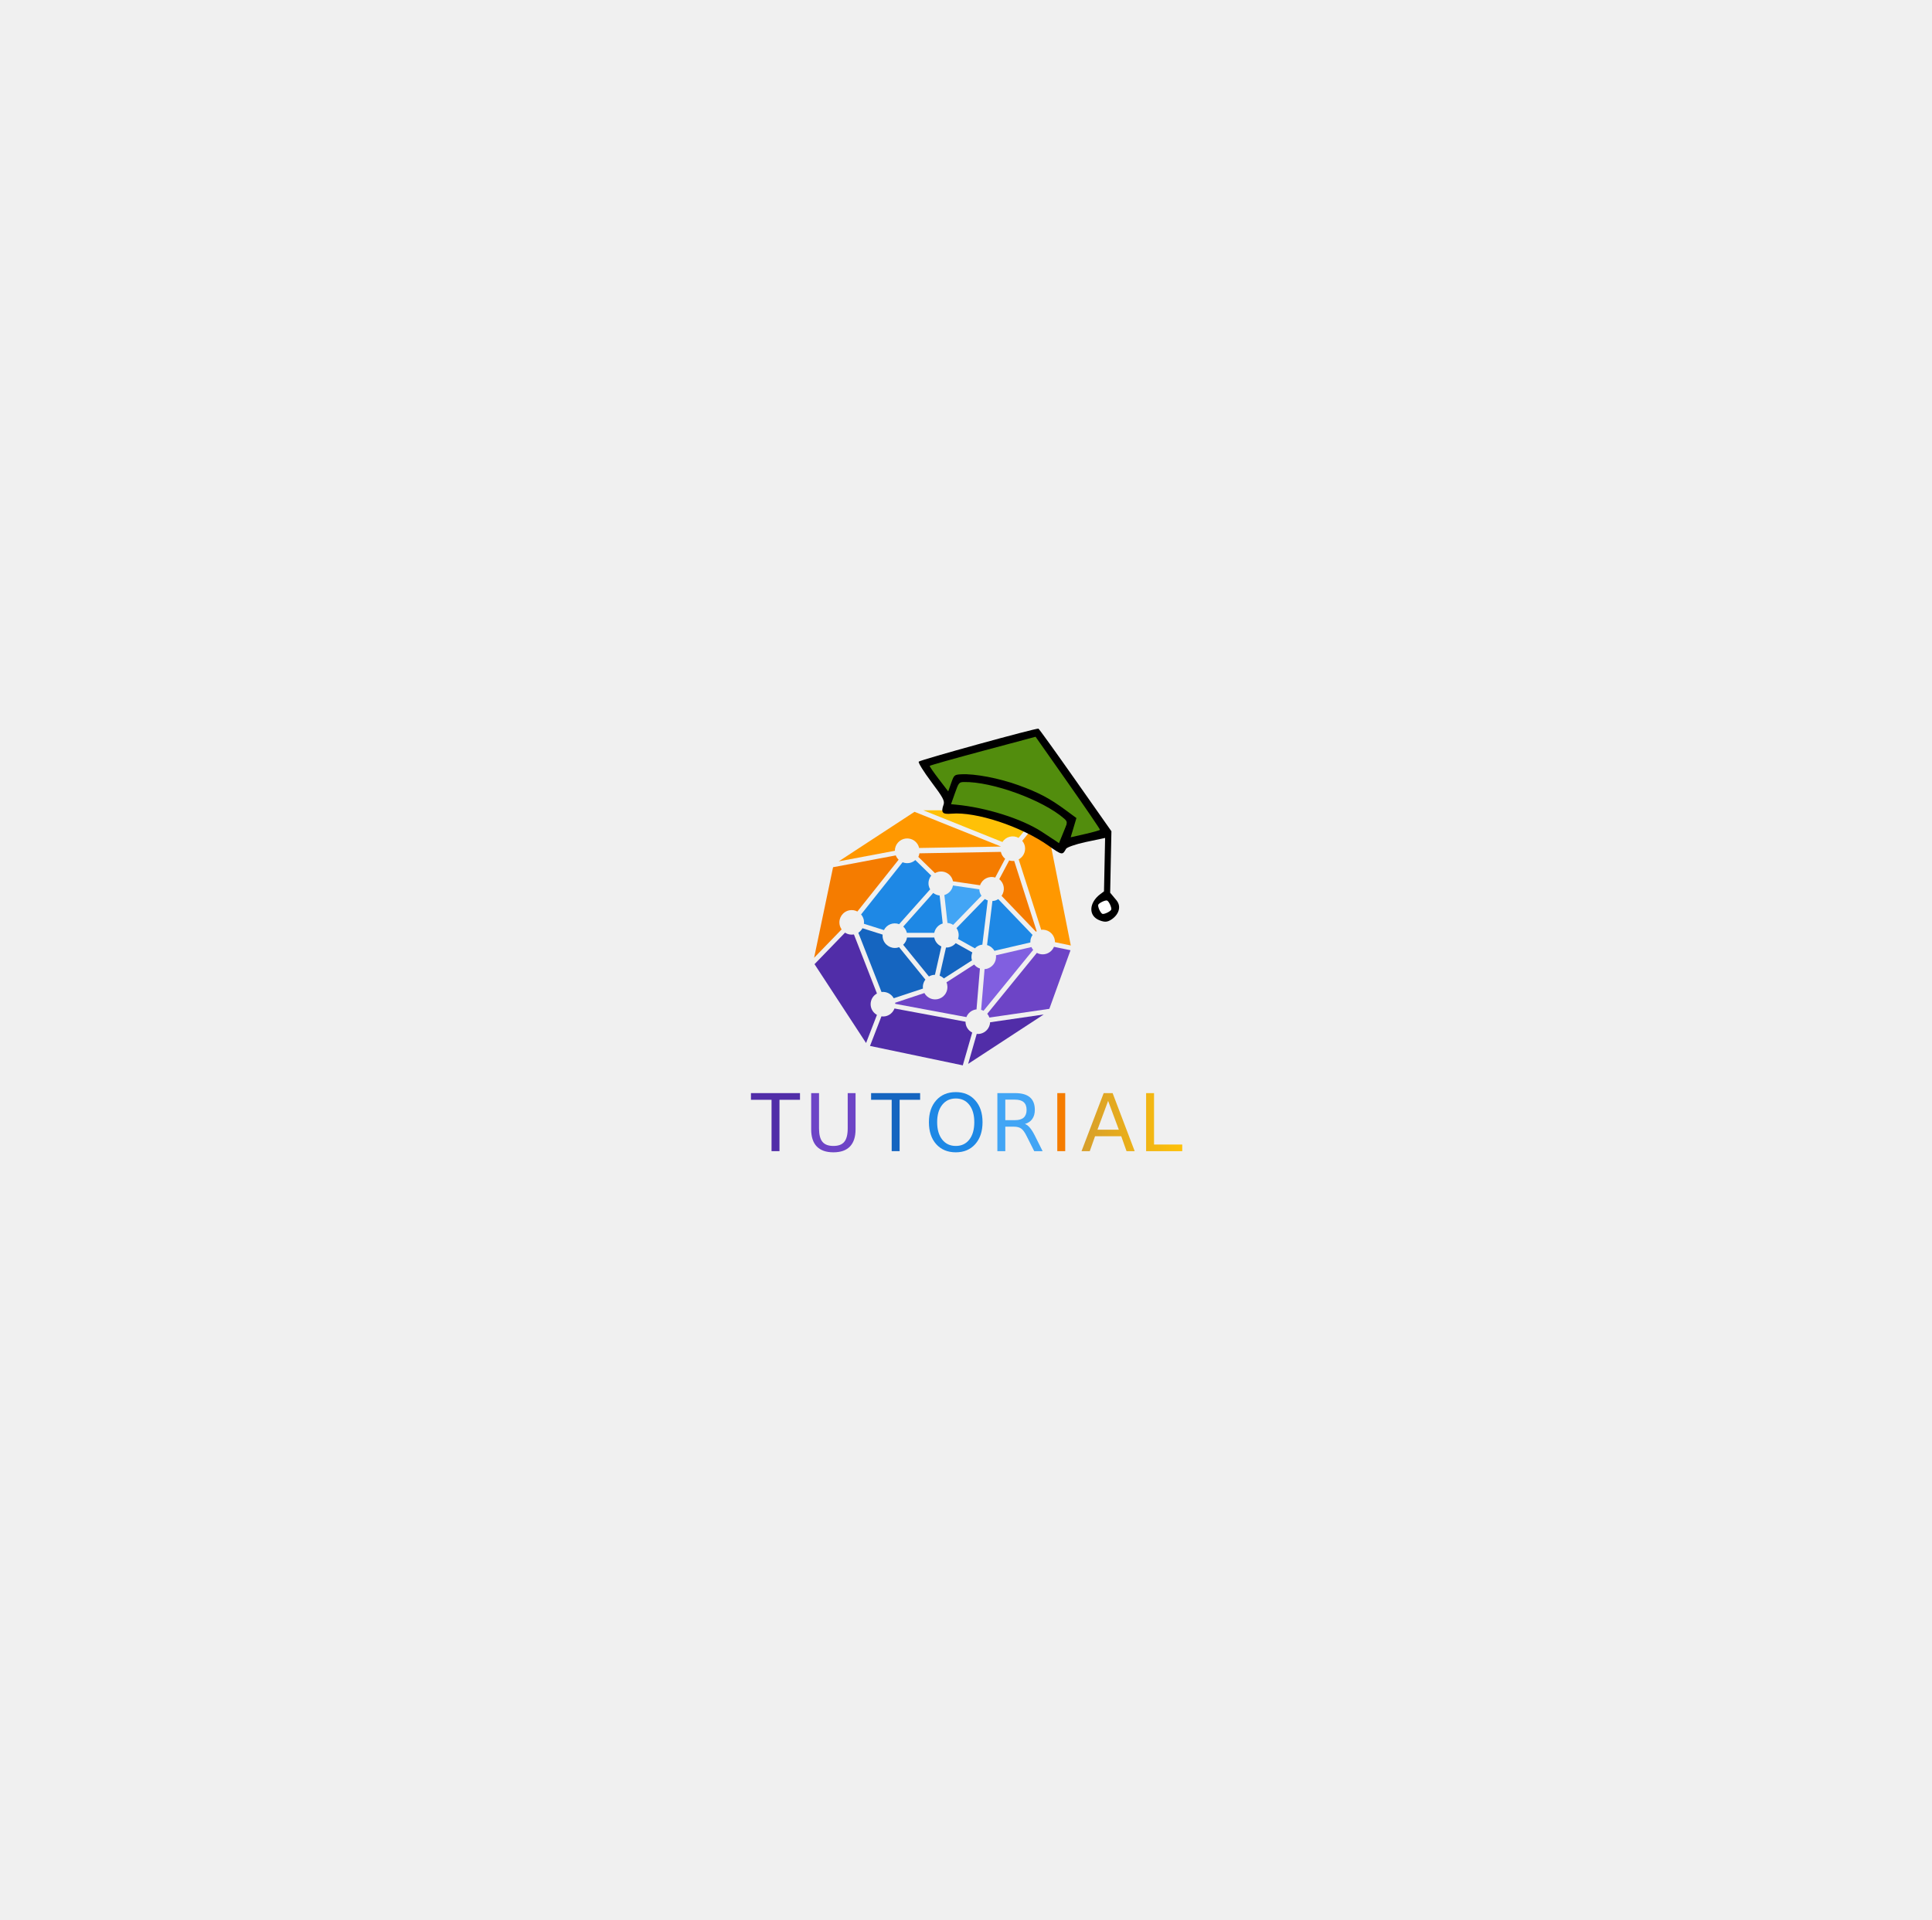
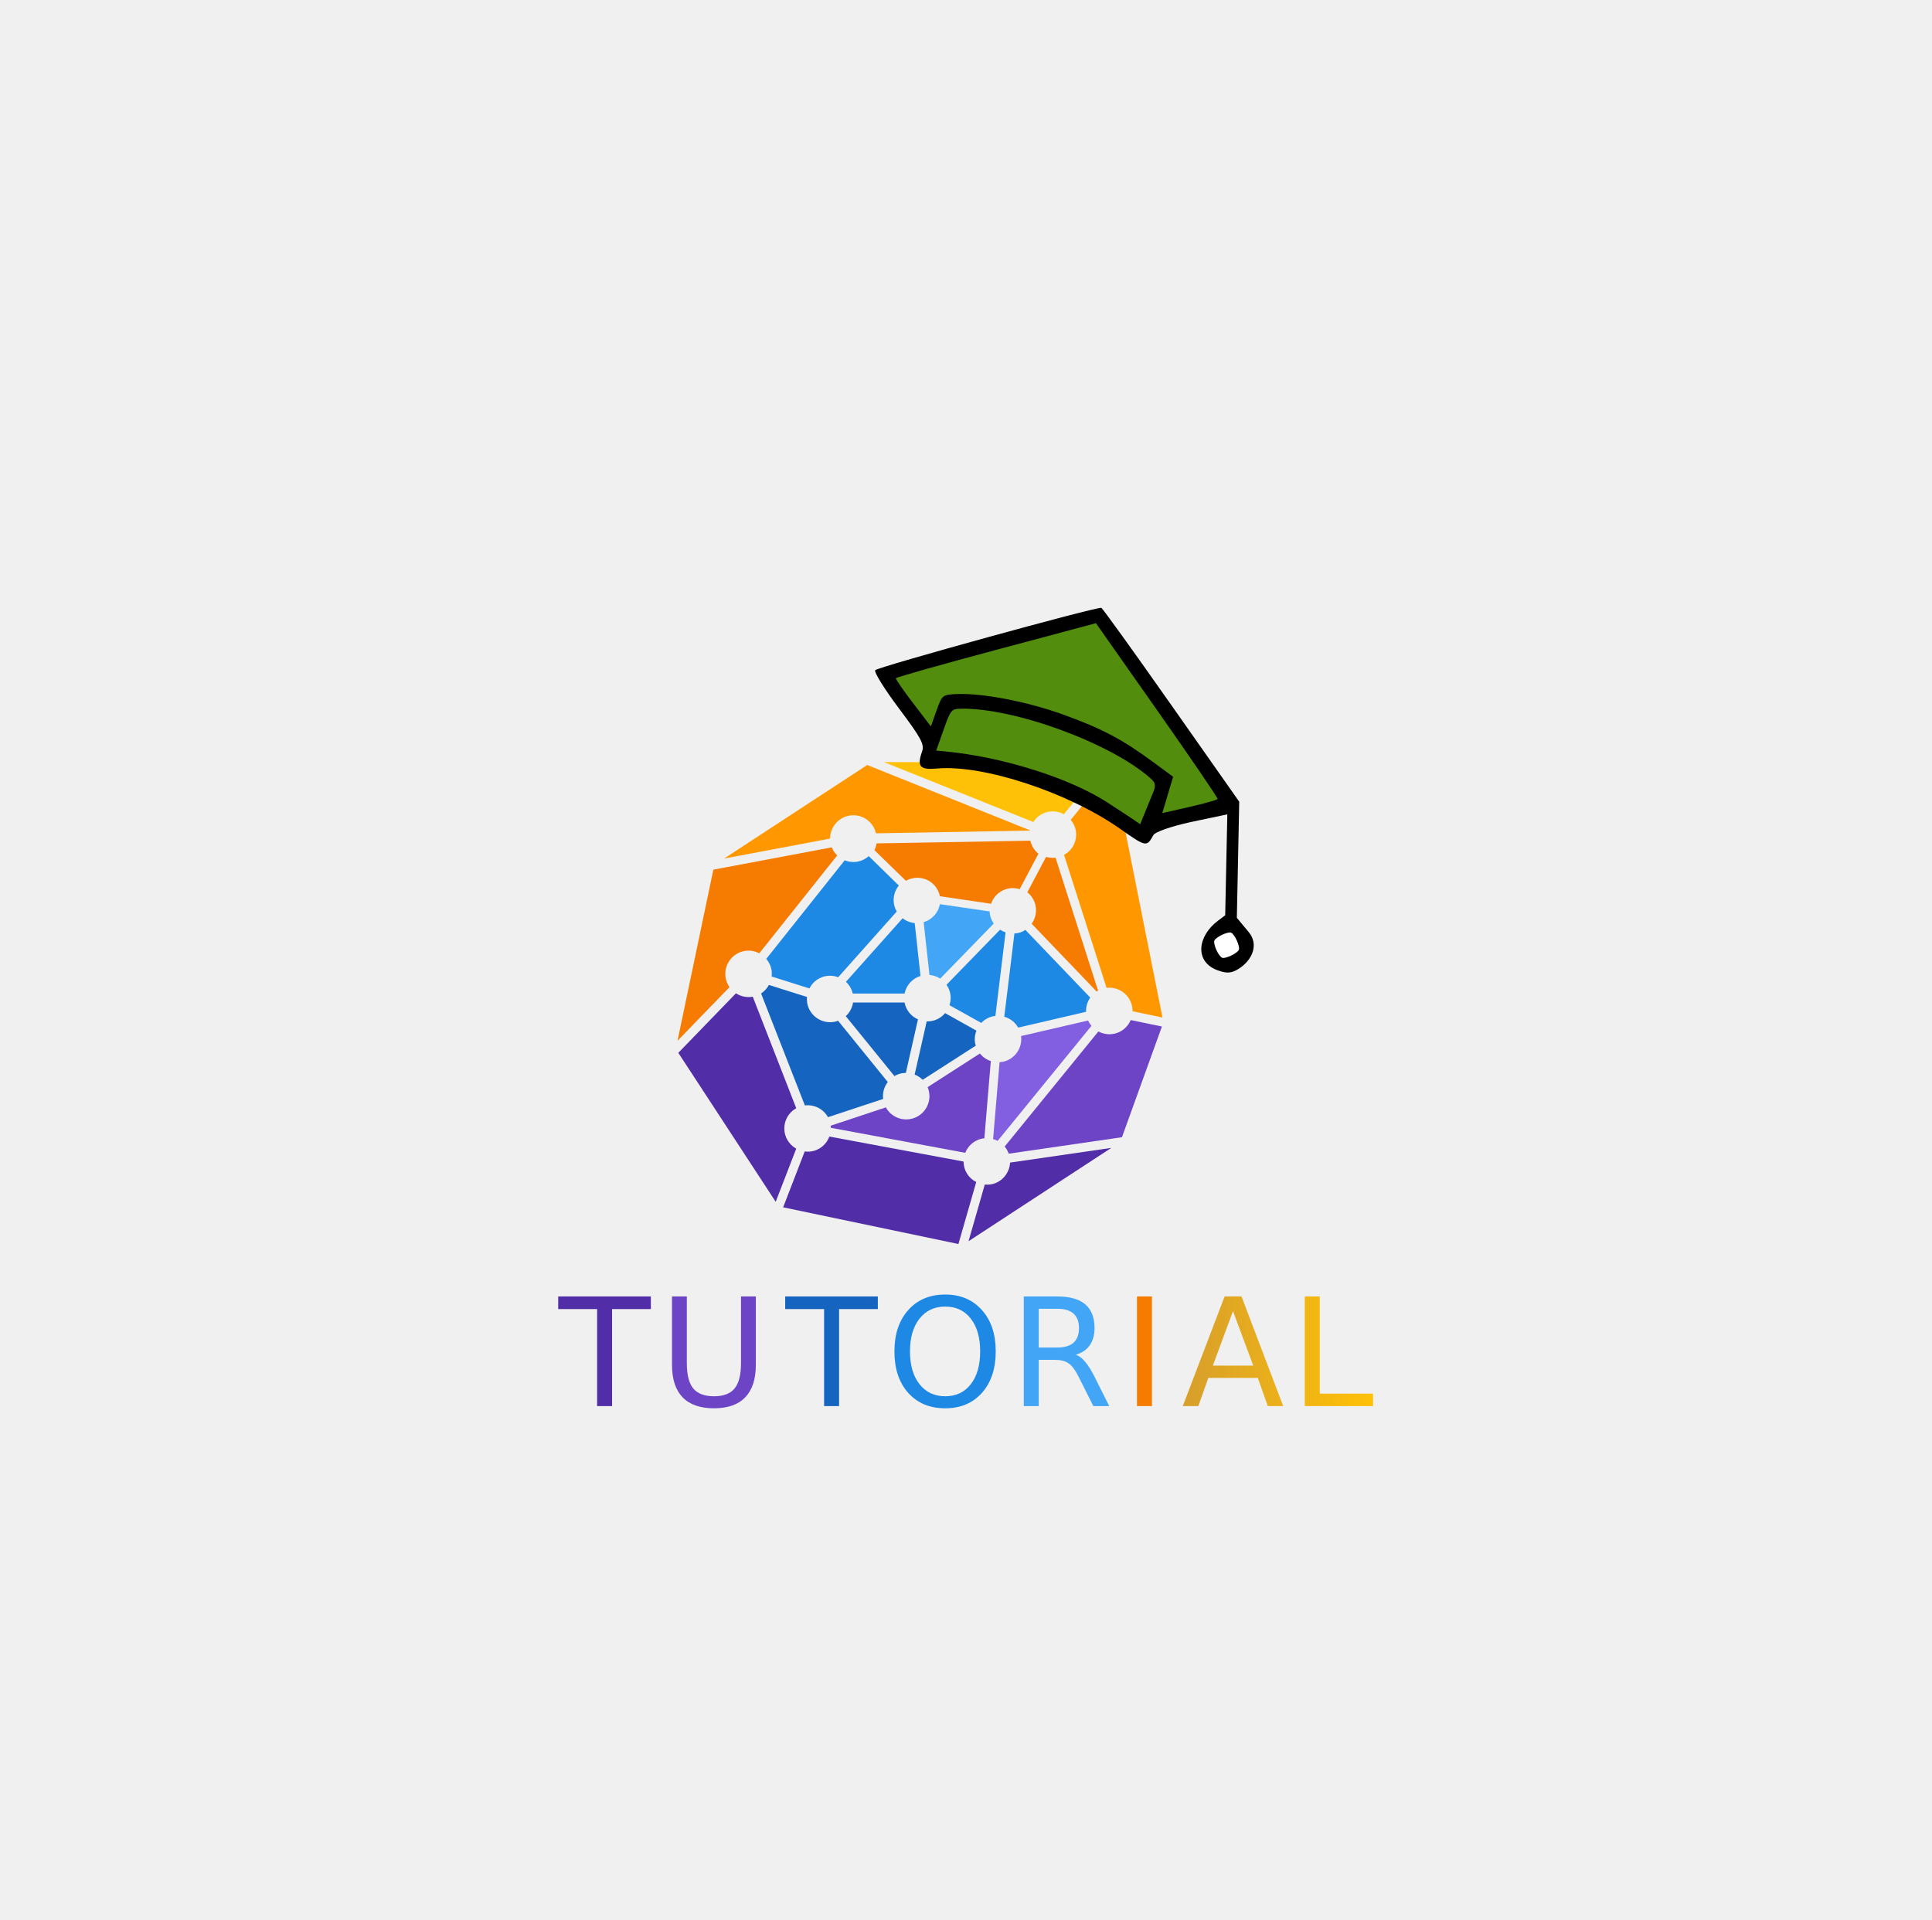
<svg xmlns="http://www.w3.org/2000/svg" xmlns:ns1="http://www.openswatchbook.org/uri/2009/osb" xmlns:xlink="http://www.w3.org/1999/xlink" id="Layer_1" data-name="Layer 1" viewBox="0 0 232.55 231.14" version="1.1">
  <defs id="defs4">
    <linearGradient id="linearGradient976">
      <stop style="stop-color:#512da8;stop-opacity:1;" offset="0" id="stop972" />
      <stop style="stop-color:#ffc107;stop-opacity:1" offset="1" id="stop974" />
    </linearGradient>
    <linearGradient id="linearGradient964" ns1:paint="gradient">
      <stop style="stop-color:#512da8;stop-opacity:1" offset="0" id="stop960" />
      <stop style="stop-color:#ffc107;stop-opacity:1" offset="1" id="stop962" />
    </linearGradient>
    <style id="style2">.cls-1{fill:#42a5f5;}.cls-2{fill:#1e88e5;}.cls-3{fill:#1565c0;}.cls-4{fill:#6d44c6;}.cls-5{fill:#f57c00;}.cls-6{fill:#512da8;}.cls-7{fill:#ff9800;}.cls-8{fill:#ffc107;}.cls-9{fill:#815fe0;}</style>
    <clipPath id="_clipPath_5whuutb0iqX0aqXRgqjUDsYleFglFfil">
      <rect id="rect2" height="219" width="203" x="0" y="0" />
    </clipPath>
    <linearGradient gradientTransform="translate(0.8727806,36.70557)" xlink:href="#linearGradient976" id="linearGradient978-1" x1="1.964" y1="188.202" x2="228.986" y2="188.202" gradientUnits="userSpaceOnUse" />
    <linearGradient xlink:href="#linearGradient976" id="linearGradient1051" gradientUnits="userSpaceOnUse" gradientTransform="translate(0.8727806,36.70557)" x1="1.964" y1="188.202" x2="228.986" y2="188.202" />
    <linearGradient xlink:href="#linearGradient976" id="linearGradient1053" gradientUnits="userSpaceOnUse" gradientTransform="translate(0.8727806,36.70557)" x1="1.964" y1="188.202" x2="228.986" y2="188.202" />
    <linearGradient xlink:href="#linearGradient976" id="linearGradient1055" gradientUnits="userSpaceOnUse" gradientTransform="translate(0.8727806,36.70557)" x1="1.964" y1="188.202" x2="228.986" y2="188.202" />
  </defs>
-   <g id="g1082" transform="matrix(0.2286734,0,0,0.2286734,88.02546,86.42021)">
+   <g id="g1082" transform="matrix(0.4320328,0,0,0.4320328,62.72189,70.71843)">
    <path style="fill:#42a5f5;stroke-width:0.581" id="path6" d="m 130.628,91.191 a 5.735,5.735 0 0 1 -0.075,-0.889 l -13.869,-2.028 a 6.467,6.467 0 0 1 -4.526,5.026 l 1.621,14.7 a 6.432,6.432 0 0 1 2.992,1.017 l 14.915,-15.339 a 6.432,6.432 0 0 1 -1.057,-2.487 z" class="cls-1" />
    <path style="fill:#1e88e5;stroke-width:0.581" id="path8" d="M 111.274,108.279 109.665,93.544 A 6.467,6.467 0 0 1 106.3,92.196 L 90.502,109.918 a 6.391,6.391 0 0 1 1.9,3.271 h 14.439 a 6.461,6.461 0 0 1 4.433,-4.91 z" class="cls-2" />
    <path style="fill:#1565c0;stroke-width:0.581" id="path10" d="m 66.86,113.154 12.202,31.202 a 6.461,6.461 0 0 1 6.438,3.283 l 15.374,-5.09 a 6.426,6.426 0 0 1 1.29,-4.712 L 88.317,120.76 a 5.863,5.863 0 0 1 -1.017,0.296 6.496,6.496 0 0 1 -7.582,-5.177 6.577,6.577 0 0 1 -0.064,-1.743 l -10.615,-3.353 a 6.391,6.391 0 0 1 -2.179,2.371 z" class="cls-3" />
    <path style="fill:#6d44c6;stroke-width:0.581" id="path12" d="m 123.743,157.562 a 6.484,6.484 0 0 1 4.817,-3.986 c 0.174,-0.035 0.343,0 0.511,-0.046 l 1.795,-21.533 a 6.438,6.438 0 0 1 -3.033,-2.109 l -14.572,9.372 a 6.426,6.426 0 0 1 0.389,1.296 6.473,6.473 0 0 1 -12.027,4.346 l -15.38,5.107 c 0,0.192 0.041,0.383 0.046,0.581 z" class="cls-4" />
    <path style="fill:#1e88e5;stroke-width:0.581" id="path14" d="M 93.785,76.415 A 6.449,6.449 0 0 1 90.165,76.049 L 68.307,103.526 a 6.391,6.391 0 0 1 1.453,2.981 6.49,6.49 0 0 1 0.041,1.923 l 10.54,3.329 a 6.391,6.391 0 0 1 8.001,-3.12 L 104.662,90.314 a 6.595,6.595 0 0 1 -0.761,-1.999 6.426,6.426 0 0 1 1.336,-5.229 l -8.373,-8.198 a 6.391,6.391 0 0 1 -3.079,1.528 z" class="cls-2" />
    <path style="fill:#1e88e5;stroke-width:0.581" id="path16" d="m 137.45,96.432 -2.83,23.212 a 6.484,6.484 0 0 1 3.881,3.027 l 18.907,-4.404 a 6.438,6.438 0 0 1 1.162,-3.957 L 140.506,95.444 a 5.485,5.485 0 0 1 -3.039,0.988 z" class="cls-2" />
    <path style="fill:#f57c00;stroke-width:0.581" id="path18" d="m 141.883,70.584 -42.857,0.755 a 6.345,6.345 0 0 1 -0.581,1.883 l 8.774,8.547 a 6.391,6.391 0 0 1 9.465,4.294 l 14.259,2.098 a 6.391,6.391 0 0 1 7.966,-4.067 l 5.229,-9.878 a 6.426,6.426 0 0 1 -2.254,-3.631 z" class="cls-5" />
    <path style="fill:#1565c0;stroke-width:0.581" id="path20" d="m 118.13,118.633 a 6.391,6.391 0 0 1 -3.73,2.202 6.694,6.694 0 0 1 -1.394,0.105 l -3.358,14.822 a 6.496,6.496 0 0 1 2.237,1.453 l 14.805,-9.523 c -0.058,-0.203 -0.139,-0.395 -0.18,-0.581 a 6.391,6.391 0 0 1 0.36,-3.585 z" class="cls-3" />
    <path style="fill:#1e88e5;stroke-width:0.581" id="path22" d="m 132.139,119.452 2.841,-23.323 a 6.531,6.531 0 0 1 -1.54,-0.738 l -14.915,15.339 a 6.327,6.327 0 0 1 0.819,5.694 l 8.867,4.945 a 6.391,6.391 0 0 1 3.486,-1.894 c 0.139,-0.012 0.291,-0.006 0.442,-0.023 z" class="cls-2" />
    <path style="fill:#1565c0;stroke-width:0.581" id="path24" d="m 104.023,136.186 a 6.438,6.438 0 0 1 2.051,-0.79 6.699,6.699 0 0 1 1.121,-0.099 l 3.382,-14.921 a 6.473,6.473 0 0 1 -3.748,-4.701 H 92.489 a 6.473,6.473 0 0 1 -2.028,3.806 z" class="cls-3" />
    <path style="fill:#512da8;stroke-width:0.581" id="path26" d="m 126.811,165.697 a 6.31,6.31 0 0 1 -3.527,-5.7 l -37.395,-6.967 a 6.467,6.467 0 0 1 -4.857,4.114 6.322,6.322 0 0 1 -2.01,0.029 l -6.014,15.578 48.836,10.226 z" class="cls-6" />
    <path style="fill:#512da8;stroke-width:0.581" id="path28" d="m 76.662,156.4 a 6.432,6.432 0 0 1 0,-11.266 L 64.547,114.06 a 6.484,6.484 0 0 1 -4.689,-0.947 l -16.054,16.589 27.134,41.509 z" class="cls-6" />
    <path style="fill:#512da8;stroke-width:0.581" id="path30" d="m 136.229,160.287 a 6.484,6.484 0 0 1 -5.264,6.066 6.322,6.322 0 0 1 -1.778,0.058 l -4.526,15.787 39.795,-26.013 z" class="cls-6" />
    <path style="fill:#ff9800;stroke-width:0.581" id="path32" d="m 153.132,64.777 a 6.357,6.357 0 0 1 1.406,2.905 6.461,6.461 0 0 1 -3.265,6.862 l 11.847,37.053 a 6.473,6.473 0 0 1 7.123,5.229 6.542,6.542 0 0 1 0.11,1.296 l 8.349,1.743 -13.852,-69.463 z" class="cls-7" />
    <path style="fill:#6d44c6;stroke-width:0.581" id="path34" d="m 169.842,120.568 a 6.432,6.432 0 0 1 -9,3.178 l -26.117,32.073 a 6.339,6.339 0 0 1 1.133,1.987 l 31.55,-4.59 11.133,-30.847 z" class="cls-4" />
    <path style="fill:#f57c00;stroke-width:0.581" id="path36" d="m 58.069,111.388 a 6.391,6.391 0 0 1 -1.063,-2.504 6.496,6.496 0 0 1 5.177,-7.553 6.391,6.391 0 0 1 4.178,0.645 L 88.068,74.69 a 6.449,6.449 0 0 1 -1.511,-2.249 l -32.991,6.217 -9.982,47.691 z" class="cls-5" />
    <path style="fill:#f57c00;stroke-width:0.581" id="path38" d="M 160.755,112.381 148.908,75.329 a 6.467,6.467 0 0 1 -2.638,-0.238 l -5.229,9.878 a 6.391,6.391 0 0 1 1.209,8.756 l 18.082,18.866 c 0.157,-0.081 0.296,-0.139 0.424,-0.209 z" class="cls-5" />
    <path style="fill:#ffc107;stroke-width:0.581" id="path40" d="m 101.065,48.677 41.66,16.711 a 6.391,6.391 0 0 1 8.495,-2.167 l 11.714,-14.398 z" class="cls-8" />
    <path style="fill:#ff9800;stroke-width:0.581" id="path42" d="m 86.098,69.995 a 6.473,6.473 0 0 1 12.783,-1.464 L 141.802,67.775 c 0,0 0,-0.052 0,-0.081 L 96.434,49.49 56.564,75.561 Z" class="cls-7" />
    <path style="fill:#815fe0;stroke-width:0.581" id="path44" d="m 158.907,122.177 a 6.391,6.391 0 0 1 -0.941,-1.482 l -18.669,4.329 a 6.473,6.473 0 0 1 -5.229,7.205 6.624,6.624 0 0 1 -0.755,0.064 l -1.807,21.44 a 6.641,6.641 0 0 1 1.267,0.511 z" class="cls-9" />
    <g transform="matrix(-0.6836607,-0.07795903,-0.07954885,0.6976025,365.1456,50.17157)" id="g933">
      <path style="isolation:isolate;fill:#ffffff;fill-opacity:1;stroke:#000000;stroke-width:2.024px;stroke-linecap:butt;stroke-linejoin:miter;stroke-opacity:1" d="m 231.834,89.464 -4.649,5.397 -0.747,4.732 3.487,4.317 4.981,2.325 7.057,-4.815 0.581,-6.642 -6.144,-4.649 z" id="path863" />
      <path style="isolation:isolate;fill:#528d0d;fill-opacity:1;stroke:#000000;stroke-width:2.024px;stroke-linecap:butt;stroke-linejoin:miter;stroke-opacity:1" d="m 269.237,34.999 6.381,22.248 18.408,-9.66 20.682,-6.838 24.069,-4.898 22.525,0.084 3.596,0.897 -3.129,-12.219 -3.328,-10.927 -19.151,-1.556 -18.314,2.74 -23.643,6.123 -19.232,8.776 z" id="path857" />
      <path style="isolation:isolate;fill:#528d0d;fill-opacity:1;stroke:#000000;stroke-width:2.024px;stroke-linecap:butt;stroke-linejoin:miter;stroke-opacity:1" d="m 242.281,38.624 60.264,-66.464 81.89,33.362 -21.551,23.415 -4.444,-15.251 -10.683,-1.622 -19.545,1.083 -28.256,6.066 -17.886,8.028 -14.36,7.875 3.102,17.178 -28.199,-10.848 z" id="path867" />
      <path style="isolation:isolate;fill:#000000;stroke-width:1.324" d="m 229.259,106.017 c -5.041,-4.018 -7.008,-10.446 -2.278,-14.887 l 5.422,-5.092 4.37,-45.891 31.72,-35.012 c 17.446,-19.257 32.133,-35.109 32.637,-35.228 1.691,-0.398 87.247,33.343 88.116,34.751 0.472,0.764 -4.592,7.041 -11.253,13.95 -10.321,10.704 -11.996,13.06 -11.336,15.938 1.445,6.3 0.108,7.478 -6.909,6.083 -18.383,-3.653 -53.753,3.538 -76.131,15.478 -11.542,6.158 -11.684,6.169 -13.87,1.018 -0.527,-1.242 -6.645,-4.149 -13.871,-6.592 l -14.893,-4.862 -3.779,39.89 2.685,2.497 c 7.566,7.035 7.607,17.246 -2.194,19.554 -3.831,0.902 -5.76,0.537 -8.436,-1.596 z m 9.875,-6.319 c 0.851,-1.376 1.431,-2.998 1.288,-3.606 -0.337,-1.431 -4.936,-4.277 -6.367,-3.94 -1.431,0.337 -4.277,4.936 -3.94,6.367 0.337,1.431 4.936,4.277 6.367,3.94 0.607,-0.143 1.801,-1.386 2.652,-2.761 z m 50.767,-53.379 c 16.348,-7.924 44.232,-13.214 67.362,-12.78 l 3.756,0.071 -2.013,-8.546 c -1.912,-8.12 -2.204,-8.571 -5.84,-9.054 -21.302,-2.829 -61.495,6.637 -79.295,18.675 -3.039,2.055 -3.098,2.589 -1.186,10.709 l 2.013,8.546 3.33,-1.739 c 1.831,-0.957 7.175,-3.603 11.873,-5.881 z M 273.165,28.411 c 13.43,-7.567 22.066,-10.881 38.211,-14.664 15.356,-3.598 34.266,-4.984 44.536,-3.265 5.134,0.859 5.359,1.101 6.832,7.359 l 1.524,6.47 8.224,-8.356 c 4.523,-4.596 8.153,-8.672 8.066,-9.057 C 380.472,6.512 362.896,-0.553 341.502,-8.802 L 302.604,-23.801 274.01,7.756 c -15.727,17.357 -28.516,31.879 -28.42,32.271 0.095,0.392 4.998,2.369 10.894,4.394 l 10.72,3.681 -1.345,-7.408 -1.345,-7.408 z" id="path853" />
    </g>
  </g>
-   <g aria-label="TUTORIAL" style="font-style:normal;font-weight:normal;font-size:20.943px;line-height:1.25;font-family:sans-serif;letter-spacing:0px;word-spacing:0px;isolation:isolate;fill:url(#linearGradient1055);fill-opacity:1;stroke:none;stroke-width:0.524;stroke-opacity:1" id="text839-1" transform="matrix(0.2286734,0,0,0.2286734,89.74199,83.67612)">
+   <g aria-label="TUTORIAL" style="font-style:normal;font-weight:normal;font-size:20.943px;line-height:1.25;font-family:sans-serif;letter-spacing:0px;word-spacing:0px;isolation:isolate;fill:url(#linearGradient1055);fill-opacity:1;stroke:none;stroke-width:0.524;stroke-opacity:1" id="text839-1" transform="matrix(0.4320328,0,0,0.4320328,65.96493,65.53403)">
    <path d="M 2.836,209.588 H 28.647 v 3.518 H 17.848 v 27.038 H 13.676 V 213.106 H 2.836 Z" style="font-style:normal;font-variant:normal;font-weight:normal;font-stretch:normal;font-size:41.887px;font-family:Chandas;-inkscape-font-specification:'Chandas, Normal';font-variant-ligatures:normal;font-variant-caps:normal;font-variant-numeric:normal;font-feature-settings:normal;text-align:start;writing-mode:lr-tb;text-anchor:start;fill:#512da8;fill-opacity:1;stroke:none;stroke-width:0.524;stroke-opacity:1" id="path1034" />
    <path d="m 34.538,209.588 h 4.131 v 18.571 q 0,4.909 1.8,7.077 1.8,2.168 5.768,2.168 3.968,0 5.727,-2.168 1.8,-2.168 1.8,-7.077 v -18.571 h 4.131 v 19.062 q 0,5.972 -2.945,9.04 -2.945,3.068 -8.713,3.068 -5.768,0 -8.754,-3.068 -2.945,-3.068 -2.945,-9.04 z" style="font-style:normal;font-variant:normal;font-weight:normal;font-stretch:normal;font-size:41.887px;font-family:Chandas;-inkscape-font-specification:'Chandas, Normal';font-variant-ligatures:normal;font-variant-caps:normal;font-variant-numeric:normal;font-feature-settings:normal;text-align:start;writing-mode:lr-tb;text-anchor:start;fill:#6d44c6;fill-opacity:1;stroke:none;stroke-width:0.524;stroke-opacity:1" id="path1036" />
    <path d="m 66.075,209.588 h 25.811 v 3.518 H 81.088 v 27.038 H 76.915 V 213.106 H 66.075 Z" style="font-style:normal;font-variant:normal;font-weight:normal;font-stretch:normal;font-size:41.887px;font-family:Chandas;-inkscape-font-specification:'Chandas, Normal';font-variant-ligatures:normal;font-variant-caps:normal;font-variant-numeric:normal;font-feature-settings:normal;text-align:start;writing-mode:lr-tb;text-anchor:start;fill:#1565c0;fill-opacity:1;stroke:none;stroke-width:0.524;stroke-opacity:1" id="path1038" />
    <path d="m 117.779,215.765 q -2.618,-3.354 -7.117,-3.354 -4.5,0 -7.158,3.354 -2.659,3.354 -2.659,9.122 0,5.809 2.659,9.163 2.659,3.354 7.158,3.354 4.5,0 7.117,-3.354 2.618,-3.354 2.618,-9.163 0,-5.768 -2.618,-9.122 z m -7.117,-6.708 q 6.381,0 10.226,4.336 3.845,4.295 3.845,11.494 0,7.24 -3.845,11.576 -3.845,4.295 -10.226,4.295 -6.463,0 -10.308,-4.295 -3.845,-4.295 -3.845,-11.535 0,-7.24 3.845,-11.535 3.845,-4.336 10.308,-4.336 z" style="font-style:normal;font-variant:normal;font-weight:normal;font-stretch:normal;font-size:41.887px;font-family:Chandas;-inkscape-font-specification:'Chandas, Normal';font-variant-ligatures:normal;font-variant-caps:normal;font-variant-numeric:normal;font-feature-settings:normal;text-align:start;writing-mode:lr-tb;text-anchor:start;fill:#1e88e5;fill-opacity:1;stroke:none;stroke-width:0.524;stroke-opacity:1" id="path1040" />
    <path d="m 147.026,225.827 q 1.35,0.45 2.577,1.923 1.268,1.473 2.577,4.05 l 4.172,8.345 h -4.418 l -3.927,-7.813 q -1.513,-3.109 -2.945,-4.09 -1.391,-0.982 -3.845,-0.982 h -4.5 v 12.885 h -4.172 v -30.556 h 9.326 q 5.236,0 7.813,2.209 2.577,2.209 2.577,6.627 0,2.863 -1.35,4.786 -1.309,1.882 -3.886,2.618 z M 136.718,213.024 v 10.799 h 5.154 q 3.027,0 4.54,-1.35 1.513,-1.391 1.513,-4.05 0,-2.7 -1.513,-4.05 -1.513,-1.35 -4.54,-1.35 z" style="font-style:normal;font-variant:normal;font-weight:normal;font-stretch:normal;font-size:41.887px;font-family:Chandas;-inkscape-font-specification:'Chandas, Normal';font-variant-ligatures:normal;font-variant-caps:normal;font-variant-numeric:normal;font-feature-settings:normal;text-align:start;writing-mode:lr-tb;text-anchor:start;fill:#42a5f5;fill-opacity:1;stroke:none;stroke-width:0.524;stroke-opacity:1" id="path1042" />
    <path d="m 164.084,209.588 h 4.172 v 30.556 h -4.172 z" style="font-style:normal;font-variant:normal;font-weight:normal;font-stretch:normal;font-size:41.887px;font-family:Chandas;-inkscape-font-specification:'Chandas, Normal';font-variant-ligatures:normal;font-variant-caps:normal;font-variant-numeric:normal;font-feature-settings:normal;text-align:start;writing-mode:lr-tb;text-anchor:start;fill:#f57c00;fill-opacity:1;stroke:none;stroke-width:0.524;stroke-opacity:1" id="path1044" />
    <path d="m 190.836,213.679 -5.604,15.176 h 11.249 z m -2.332,-4.09 h 4.704 l 11.617,30.556 h -4.295 l -2.782,-7.854 h -13.785 l -2.782,7.854 h -4.336 z" style="font-style:normal;font-variant:normal;font-weight:normal;font-stretch:normal;font-size:41.887px;font-family:Chandas;-inkscape-font-specification:'Chandas, Normal';font-variant-ligatures:normal;font-variant-caps:normal;font-variant-numeric:normal;font-feature-settings:normal;text-align:start;writing-mode:lr-tb;text-anchor:start;fill:url(#linearGradient1051);fill-opacity:1;stroke:none;stroke-width:0.524;stroke-opacity:1" id="path1046" />
    <path d="m 210.838,209.588 h 4.172 v 27.079 h 14.848 v 3.477 h -19.021 z" style="font-style:normal;font-variant:normal;font-weight:normal;font-stretch:normal;font-size:41.887px;font-family:Chandas;-inkscape-font-specification:'Chandas, Normal';font-variant-ligatures:normal;font-variant-caps:normal;font-variant-numeric:normal;font-feature-settings:normal;text-align:start;writing-mode:lr-tb;text-anchor:start;fill:url(#linearGradient1053);fill-opacity:1;stroke:none;stroke-width:0.524;stroke-opacity:1" id="path1048" />
  </g>
</svg>
